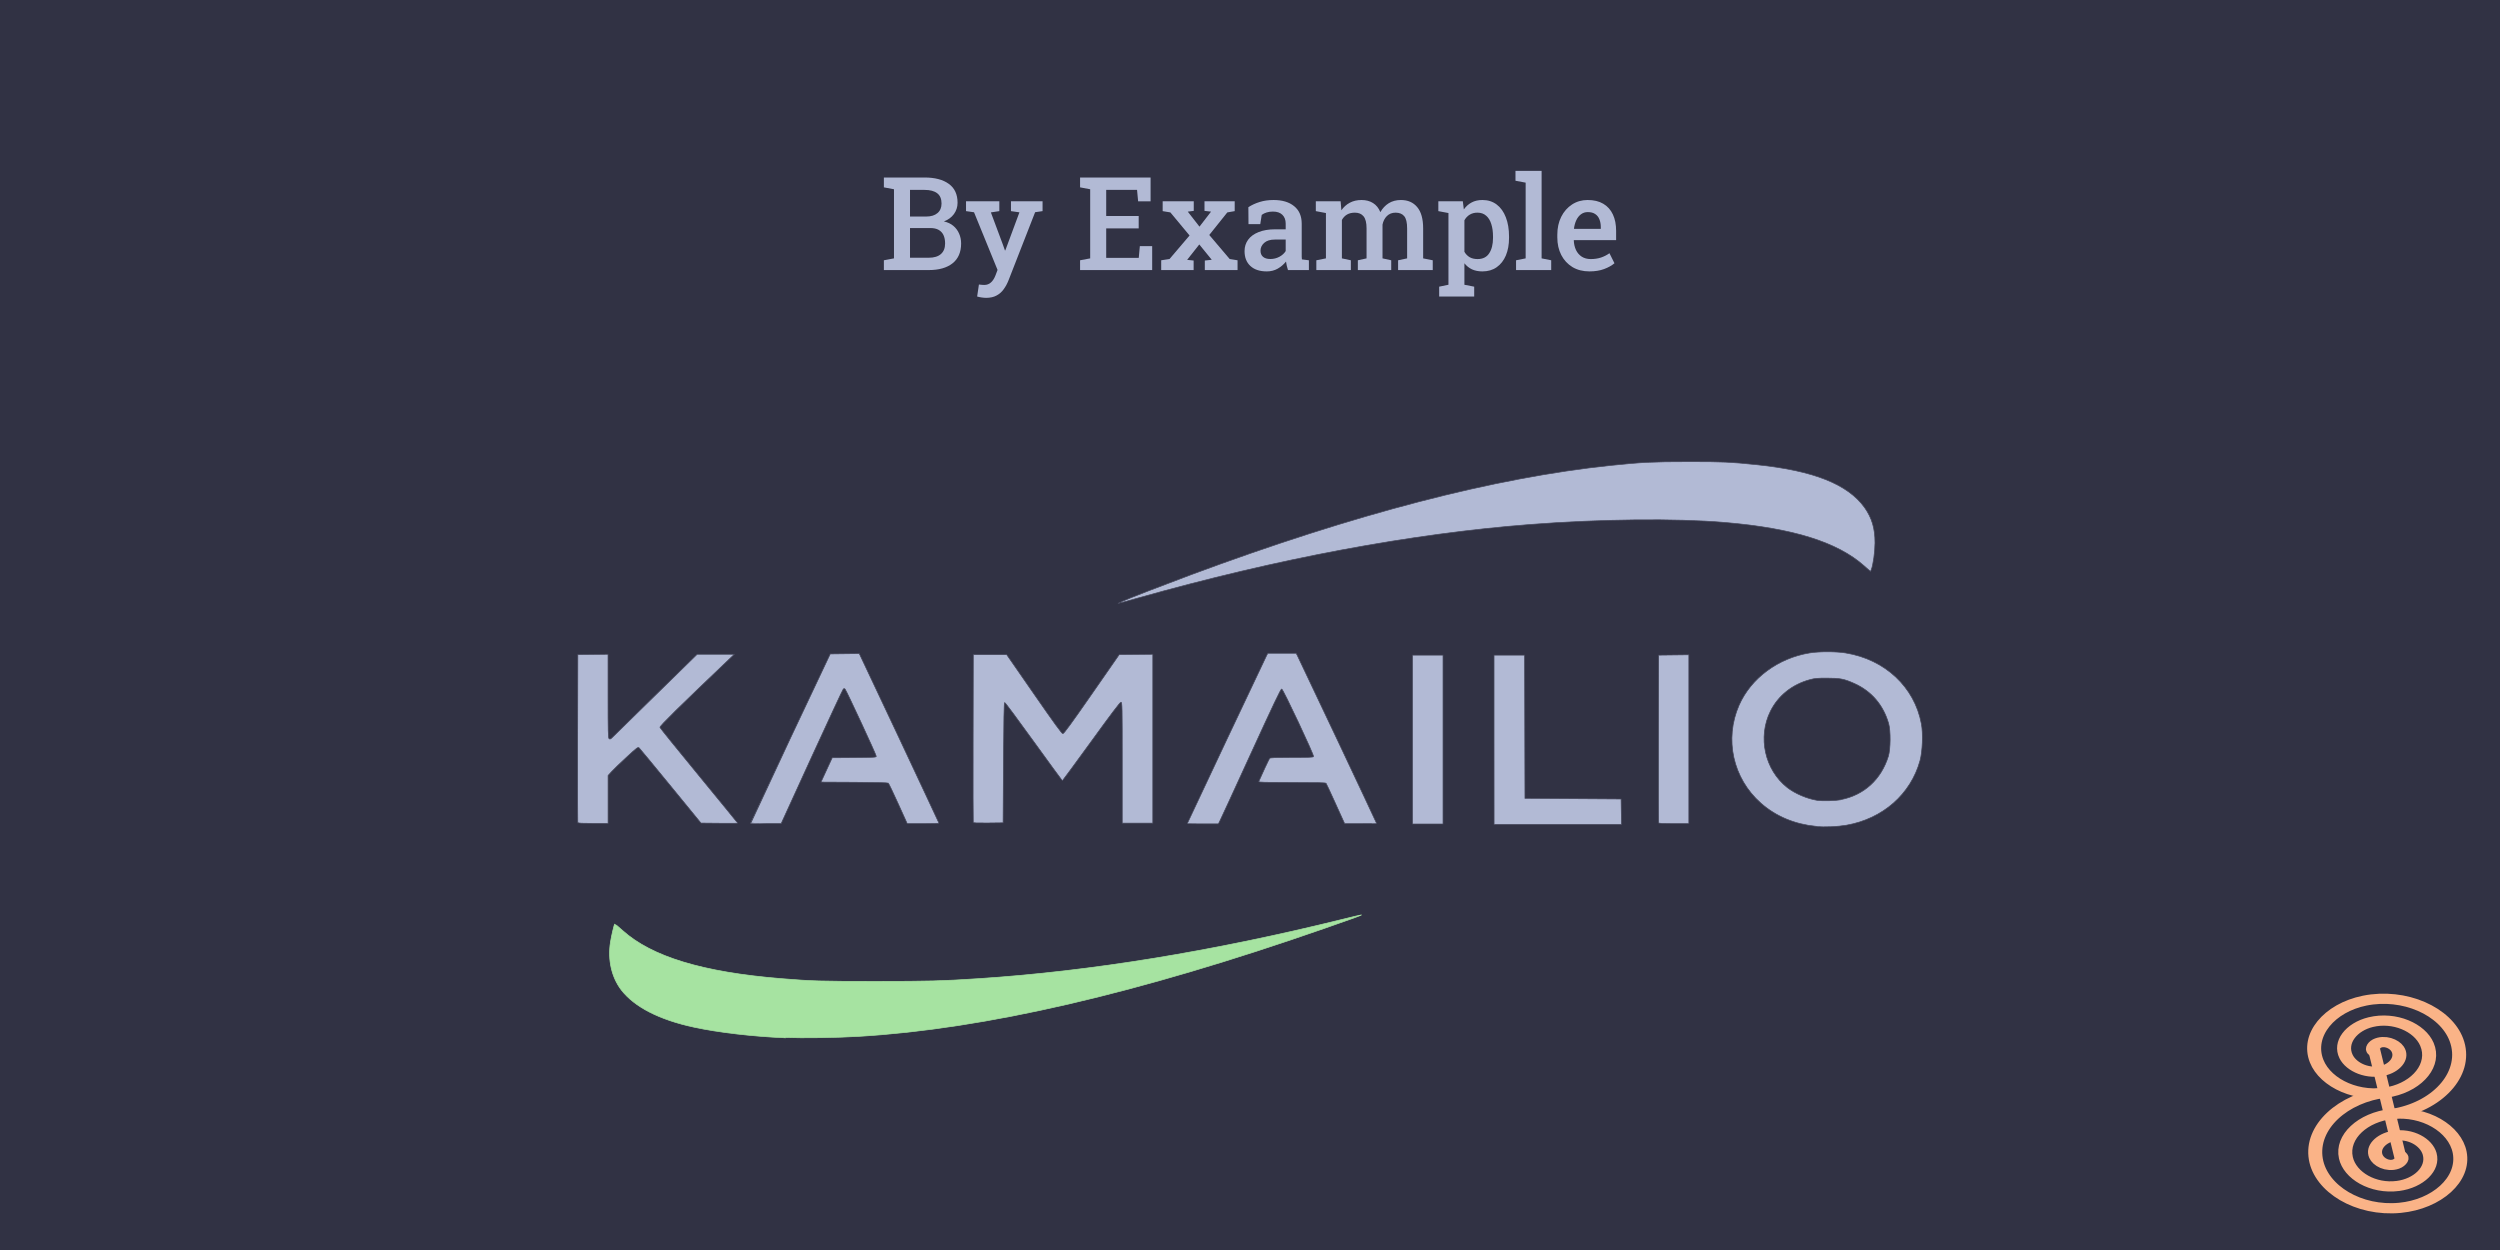
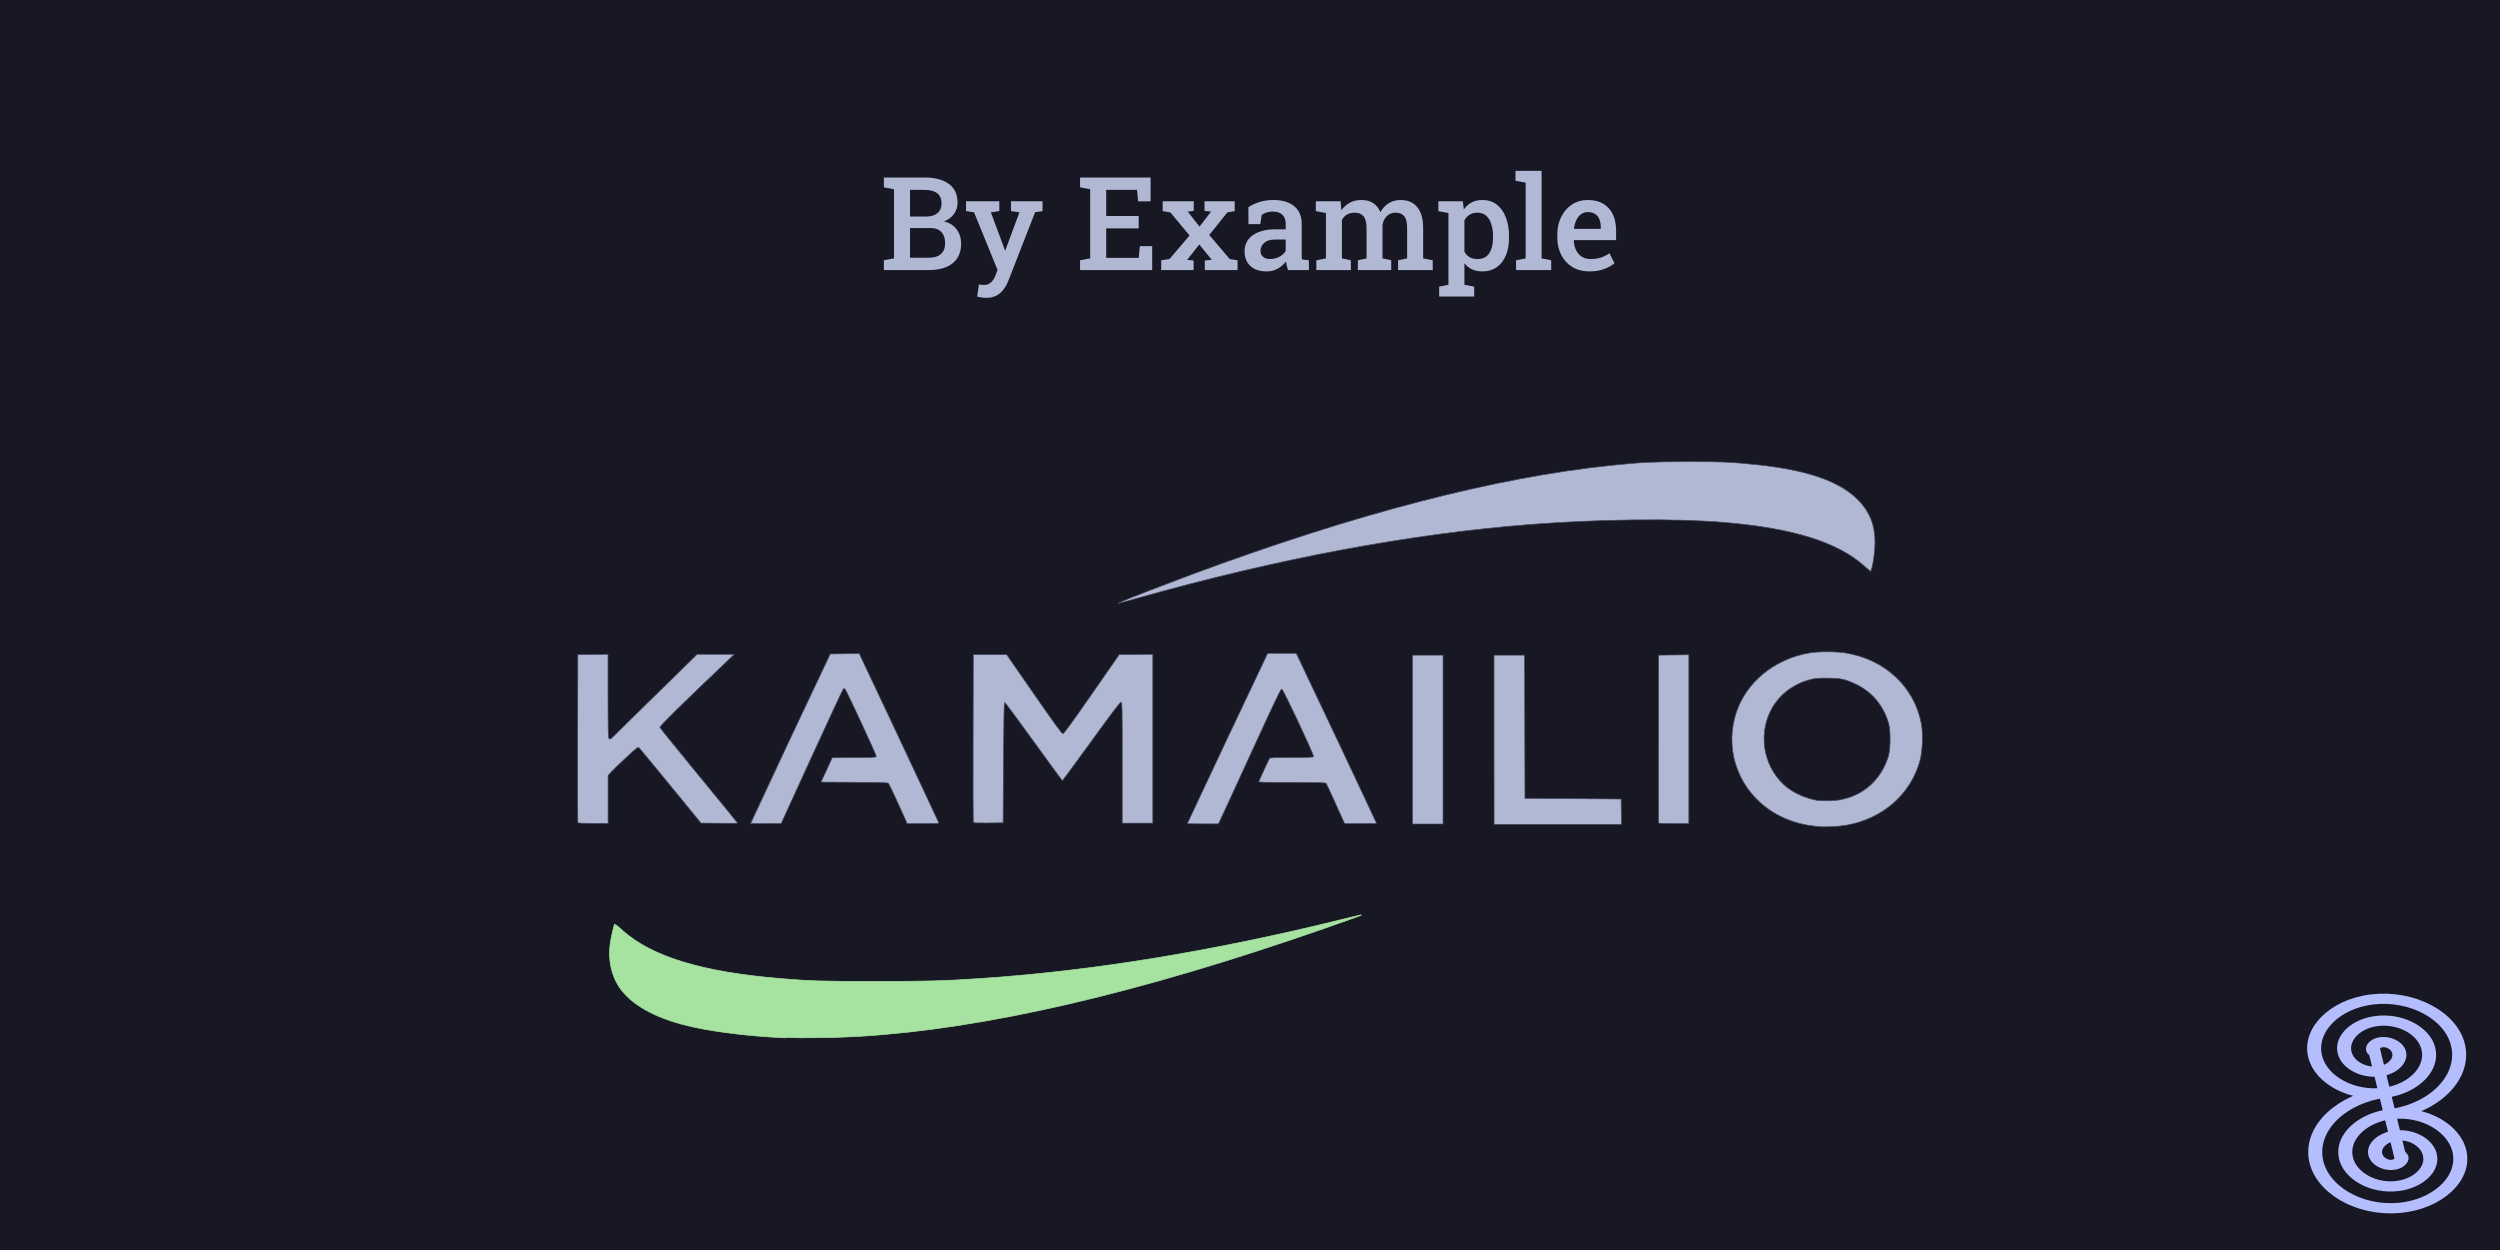
<svg xmlns="http://www.w3.org/2000/svg" width="1024" height="512" viewBox="0 0 1024 512" id="svg2" version="1.1">
  <defs id="defs4">
    <rect x="-53.125" y="1432.55" width="862.5" height="918.75" id="rect1298" />
  </defs>
  <g style="display:inline" id="layer1" transform="translate(0,-540.3622)">
-     <rect style="opacity:1;fill:#313244;fill-opacity:1;stroke:none;stroke-width:5;stroke-linecap:round;stroke-linejoin:round;stroke-miterlimit:4;stroke-dasharray:none;stroke-opacity:1" id="rect4164-4" width="1024" height="512" x="0" y="540.362" />
+     <rect style="opacity:1;fill:#181825;fill-opacity:1;stroke:none;stroke-width:5;stroke-linecap:round;stroke-linejoin:round;stroke-miterlimit:4;stroke-dasharray:none;stroke-opacity:1" id="rect4164-4" width="1024" height="512" x="0" y="540.362" />
    <flowRoot xml:space="preserve" id="flowRoot4235" style="font-style:normal;font-weight:normal;line-height:0.01%;font-family:sans-serif;letter-spacing:0px;word-spacing:0px;fill:#11111b;fill-opacity:1;stroke:none;stroke-width:1px;stroke-linecap:butt;stroke-linejoin:miter;stroke-opacity:1" transform="matrix(0.9989634,0,0,0.9974429,361.3751,1.381783)">
      <flowRegion id="flowRegion4237">
        <rect id="rect4239" width="218.75" height="14.062" x="150.781" y="642.969" />
      </flowRegion>
      <flowPara id="flowPara4241" style="font-size:10px;line-height:1.25"> </flowPara>
    </flowRoot>
-     <g id="g939" style="stroke:#fab387;stroke-opacity:1" transform="matrix(0.1631649,0,0,0.1631657,894.0443,776.1178)">
-       <path transform="matrix(-0.754511,0,0,-0.549522,1101.41,1279.467)" d="m 818.156,151.407 c 16.665,7.973 6.716,31.188 -4.317,38.904 -24.432,17.085 -56.677,0.43 -68.529,-23.727 -18.856,-38.431 5.729,-82.951 43.136,-98.155 C 840.469,47.285 897.929,80.282 916.226,130.975 939.866,196.471 898.273,267.105 834.271,288.381 755.351,314.616 671.435,264.342 647.24,187.016 618.353,94.696 677.355,-2.563 768.014,-29.64 873.721,-61.213 984.359,6.547 1014.296,110.543 1048.576,229.629 972.041,353.671 854.703,386.451 722.244,423.455 584.781,338.131 549.17,207.448 509.431,61.619 603.552,-89.276 747.582,-127.71 c 9.036,-2.411 18.19,-4.381 27.418,-5.902" id="path881-7" style="fill:none;fill-opacity:1;fill-rule:evenodd;stroke:#fab387;stroke-width:46.59;stroke-miterlimit:4;stroke-dasharray:none;stroke-opacity:1" />
-       <text transform="scale(1.006766,0.9932794)" id="text3340-3" y="1527.291" x="689.023" style="font-style:normal;font-weight:normal;font-size:12.09px;line-height:0%;font-family:sans-serif;letter-spacing:0px;word-spacing:0px;fill:#11111b;fill-opacity:1;stroke:#fab387;stroke-width:30;stroke-linecap:butt;stroke-linejoin:miter;stroke-miterlimit:4;stroke-dasharray:none;stroke-opacity:1" xml:space="preserve">
-         <tspan style="font-size:39.958px;line-height:1.25;stroke:#fab387;stroke-width:30;stroke-miterlimit:4;stroke-dasharray:none;stroke-opacity:1" y="1527.291" x="689.023" id="tspan3342-6"> </tspan>
+     <g id="g939" style="stroke:#b4befe;stroke-opacity:1" transform="matrix(0.1631649,0,0,0.1631657,894.0443,776.1178)">
+       <path transform="matrix(-0.754511,0,0,-0.549522,1101.41,1279.467)" d="m 818.156,151.407 c 16.665,7.973 6.716,31.188 -4.317,38.904 -24.432,17.085 -56.677,0.43 -68.529,-23.727 -18.856,-38.431 5.729,-82.951 43.136,-98.155 C 840.469,47.285 897.929,80.282 916.226,130.975 939.866,196.471 898.273,267.105 834.271,288.381 755.351,314.616 671.435,264.342 647.24,187.016 618.353,94.696 677.355,-2.563 768.014,-29.64 873.721,-61.213 984.359,6.547 1014.296,110.543 1048.576,229.629 972.041,353.671 854.703,386.451 722.244,423.455 584.781,338.131 549.17,207.448 509.431,61.619 603.552,-89.276 747.582,-127.71 c 9.036,-2.411 18.19,-4.381 27.418,-5.902" id="path881-7" style="fill:none;fill-opacity:1;fill-rule:evenodd;stroke:#b4befe;stroke-width:46.59;stroke-miterlimit:4;stroke-dasharray:none;stroke-opacity:1" />
+       <text transform="scale(1.006766,0.9932794)" id="text3340-3" y="1527.291" x="689.023" style="font-style:normal;font-weight:normal;font-size:12.09px;line-height:0%;font-family:sans-serif;letter-spacing:0px;word-spacing:0px;fill:#11111b;fill-opacity:1;stroke:#b4befe;stroke-width:30;stroke-linecap:butt;stroke-linejoin:miter;stroke-miterlimit:4;stroke-dasharray:none;stroke-opacity:1" xml:space="preserve">
+         <tspan style="font-size:39.958px;line-height:1.25;stroke:#b4befe;stroke-width:30;stroke-miterlimit:4;stroke-dasharray:none;stroke-opacity:1" y="1527.291" x="689.023" id="tspan3342-6"> </tspan>
      </text>
-       <path transform="matrix(0.754511,0,0,0.549522,1094.754,1224.256)" d="m -729.379,420.178 c 15.131,11.98 1.377,33.941 -11.812,40.296 -27.878,13.433 -58.409,-8.384 -66.912,-35.179 -13.306,-41.932 18.163,-83.597 58.546,-93.528 55.698,-13.697 109.024,27.941 120.144,81.912 14.294,69.383 -37.711,134.561 -105.279,146.759 -83.036,14.991 -160.156,-47.476 -173.375,-128.646 -15.744,-96.675 57.238,-185.787 152.012,-199.991 110.305,-16.531 211.442,66.998 226.607,175.379 17.341,123.931 -76.756,237.112 -198.746,253.222 -137.554,18.166 -262.794,-86.513 -279.838,-222.112 -18.395,-146.344 89.313,-280.992 233.033,-304.68" id="path881" style="fill:none;fill-opacity:1;fill-rule:evenodd;stroke:#fab387;stroke-width:46.59;stroke-miterlimit:4;stroke-dasharray:none;stroke-opacity:1" />
-       <path id="path941" d="m 479.462,1186.029 68.025,279.063" style="fill:none;stroke:#fab387;stroke-width:30;stroke-linecap:butt;stroke-linejoin:miter;stroke-miterlimit:4;stroke-dasharray:none;stroke-opacity:1" />
+       <path transform="matrix(0.754511,0,0,0.549522,1094.754,1224.256)" d="m -729.379,420.178 c 15.131,11.98 1.377,33.941 -11.812,40.296 -27.878,13.433 -58.409,-8.384 -66.912,-35.179 -13.306,-41.932 18.163,-83.597 58.546,-93.528 55.698,-13.697 109.024,27.941 120.144,81.912 14.294,69.383 -37.711,134.561 -105.279,146.759 -83.036,14.991 -160.156,-47.476 -173.375,-128.646 -15.744,-96.675 57.238,-185.787 152.012,-199.991 110.305,-16.531 211.442,66.998 226.607,175.379 17.341,123.931 -76.756,237.112 -198.746,253.222 -137.554,18.166 -262.794,-86.513 -279.838,-222.112 -18.395,-146.344 89.313,-280.992 233.033,-304.68" id="path881" style="fill:none;fill-opacity:1;fill-rule:evenodd;stroke:#b4befe;stroke-width:46.59;stroke-miterlimit:4;stroke-dasharray:none;stroke-opacity:1" />
+       <path id="path941" d="m 479.462,1186.029 68.025,279.063" style="fill:none;stroke:#b4befe;stroke-width:30;stroke-linecap:butt;stroke-linejoin:miter;stroke-miterlimit:4;stroke-dasharray:none;stroke-opacity:1" />
    </g>
    <text xml:space="preserve" id="text1296" style="font-size:26.667px;line-height:1.25;font-family:Verdana;-inkscape-font-specification:Verdana;white-space:pre;shape-inside:url(#rect1298);" />
    <g id="g862" transform="translate(304.3461,-1172.214)">
      <g id="g860" transform="matrix(1.13,0,0,1.06,-373,1690)">
        <g id="g858" transform="matrix(0.264,0,0,0.261,-293,-481)">
          <path id="path854" style="fill:#a6e3a1;stroke:#a6e3a1" d="m 2418,3461 c -43.5,-1.89 -91.9,-7.93 -125,-15.7 -47.4,-10.9 -81.8,-29.9 -99.8,-55 -13.4,-18.8 -18.9,-44.6 -15,-71 1.41,-9.57 5.01,-26.1 5.88,-26.9 0.15,-0.15 4.86,4.17 10.5,9.59 40.2,39 110,61.9 218,71.4 41.9,3.71 53.9,4.09 129,4.09 74.1,-0.01 91.9,-0.516 142,-4.06 154,-10.8 322,-40.4 500,-87.9 13.5,-3.6 25,-6.53 25.5,-6.5 1.73,0.071 -9.76,4.6 -50.5,19.9 -257,96.7 -467,149 -640,160 -29.3,1.91 -76.5,2.65 -101,1.58 z" />
          <path id="path856" style="fill:#bac2de;fill-opacity:0.941;stroke:#45475a" d="m 3834,3148 c -29.9,-3.16 -55.9,-14.9 -76.4,-34.5 -38.3,-36.6 -50.3,-94.6 -29.8,-145 16.3,-39.9 53.4,-69.6 96.8,-77.3 13,-2.31 36.3,-2.29 49.5,0.027 54.1,9.53 94.6,50.3 104,105 2.48,14.3 1.55,40.9 -1.91,54.5 -12.7,49.6 -51,86 -101,95.5 -11.6,2.22 -30.7,3.13 -41.5,1.98 z m 33.3,-39.6 c 31.8,-6.53 55.5,-29.8 65.4,-64.1 3.09,-10.7 3.3,-37.9 0.365,-48.8 -7.39,-27.4 -23.5,-47.6 -46.9,-59 -14.2,-6.84 -19.6,-8 -37.7,-8.02 -13.2,-0.016 -16.7,0.323 -23.3,2.24 -24.3,7.02 -43.7,23.7 -54.3,46.7 -17.7,38.4 -7.86,86.7 23,113 10.8,9.08 27.4,16.7 41.6,19.1 6.44,1.08 24.7,0.571 31.8,-0.892 z m -1734,34.3 c -0.262,-0.688 -0.36,-56.8 -0.219,-125 l 0.257,-124 41.5,-0.541 v 61.9 c 0,53.2 0.206,62.1 1.47,63.1 1.2,0.996 1.98,0.674 4.25,-1.77 1.53,-1.64 28.4,-30 59.7,-63.1 l 56.9,-60.1 h 51.1 l -7.05,7.25 c -68.5,70.4 -95.6,99 -95.1,101 0.257,0.982 24.4,33.2 53.6,71.5 29.2,38.3 53.1,69.9 53.1,70.2 0,0.3 -11.3,0.342 -25.2,0.195 l -25.2,-0.267 -41.5,-54.7 c -22.9,-30.1 -42.3,-55.5 -43.3,-56.5 -1.67,-1.67 -2.49,-1.02 -17.3,13.7 -8.57,8.51 -17.8,18.1 -20.5,21.3 l -4.9,5.8 v 70.9 h -20.5 c -15.5,0 -20.6,-0.306 -21,-1.25 z m 237,0.987 c 0,-0.144 24.7,-56.7 54.8,-126 l 54.8,-125 39.9,-0.54 54.7,125 c 30.1,68.9 54.7,126 54.7,126 0,0.412 -9.81,0.75 -21.8,0.75 h -21.8 l -12.4,-29.5 c -6.81,-16.2 -12.9,-30 -13.6,-30.5 -0.708,-0.588 -19.2,-1.07 -46.8,-1.23 l -45.6,-0.26 15.4,-36 30.2,-0.265 c 27.9,-0.244 30.3,-0.397 30.3,-2 0.02,-2.2 -40.9,-97.2 -42.7,-99.2 -1.18,-1.29 -1.51,-1.29 -2.69,0 -0.739,0.805 -20.2,45.9 -43.2,100 l -41.9,98.8 h -21.3 c -11.7,0 -21.3,-0.118 -21.3,-0.263 z m 306,-0.966 c -0.266,-0.699 -0.368,-56.8 -0.227,-125 l 0.257,-124 h 45.9 l 37.6,58.5 c 27.8,43.3 38.1,58.5 39.5,58.5 1.39,0 11.7,-15.2 39.6,-58.5 l 37.7,-58.5 46.2,-0.537 v 250 h -42 v -89.5 c 0,-85.2 -0.085,-89.5 -1.78,-89.5 -1.24,0 -13.5,17.5 -40.7,58 -21.4,31.9 -39.3,58 -39.7,58 -0.4,0 -18.2,-26.1 -39.5,-58 -21.3,-31.9 -39.2,-57.9 -39.8,-57.7 -0.745,0.248 -1.22,27.4 -1.57,89.3 l -0.5,88.9 -20.3,0.271 c -15.7,0.209 -20.4,-0.017 -20.8,-1 z m 294,0.729 c 0,-0.639 107,-245 109,-249 l 1.41,-2.75 h 38.9 l 1.41,2.75 c 1.89,3.67 109,248 109,249 0,0.28 -9.84,0.509 -21.9,0.509 h -21.9 l -2.02,-4.75 c -1.11,-2.61 -6.63,-15.8 -12.3,-29.2 -5.64,-13.5 -10.7,-25.1 -11.2,-25.8 -0.754,-0.968 -11.4,-1.25 -47,-1.25 -36.4,0 -45.9,-0.261 -45.5,-1.25 2.92,-7.51 14.2,-33.5 15,-34.5 0.753,-0.949 8.07,-1.25 30.4,-1.25 24.3,0 29.5,-0.243 29.9,-1.4 0.824,-2.15 -41.8,-100 -43.7,-100 -1.23,-0.237 -10.8,21.5 -42.9,97 -22.7,53.5 -41.9,98.5 -42.7,100 l -1.4,2.75 h -21 c -11.5,0 -21,-0.225 -21,-0.501 z m 309,-124 v -125 h 42 v 250 h -42 z m 112,0 v -125 h 42 l 0.254,106 0.255,106 132,1 0.272,18.8 0.272,18.8 h -175 z m 226,124 c -0.262,-0.688 -0.36,-56.8 -0.219,-125 l 0.257,-124 41.5,-0.541 v 250 h -20.5 c -15.5,0 -20.6,-0.306 -21,-1.25 z m -738,-328 c 10.6,-5.08 56.3,-24.1 95.6,-39.9 226,-90.5 417,-144 577,-162 42.6,-4.75 57.1,-5.51 106,-5.54 48.3,-0.03 57.2,0.399 94.2,4.53 78,8.71 125,28.9 148,63.4 10.1,15.5 14.4,31 14.3,52.5 -0.026,13.1 -2.56,32.7 -5.1,39.4 l -1.06,2.8 -8.96,-8.52 c -36.9,-35.2 -97.5,-55.5 -191,-64.1 -67.2,-6.18 -171,-5.03 -267,2.95 -164,13.7 -346,50.3 -539,109 -30.6,9.25 -30.6,9.25 -22.7,5.5 z" />
        </g>
      </g>
    </g>
    <g transform="translate(-8.9648438e-6)" aria-label="By Example" style="font-style:normal;font-variant:normal;font-weight:normal;font-stretch:normal;font-size:13.333px;line-height:1.25;font-family:Georgia;-inkscape-font-specification:Georgia;letter-spacing:0px;word-spacing:0px;fill:#bac2de;fill-opacity:0.941;stroke:none" id="text1325-4">
      <path d="m 362.035,650.982 v -4.01 l 4.141,-0.781 v -28.307 l -4.141,-0.781 v -4.036 h 4.141 12.5 q 6.38,0 9.948,2.604 3.594,2.578 3.594,7.734 0,2.578 -1.484,4.635 -1.484,2.031 -4.115,3.021 2.292,0.495 3.854,1.797 1.562,1.302 2.37,3.177 0.833,1.849 0.833,4.062 0,5.339 -3.516,8.125 -3.49,2.76 -9.74,2.76 z m 10.703,-5.052 h 7.682 q 3.229,0 4.948,-1.484 1.745,-1.51 1.745,-4.349 0,-2.005 -0.651,-3.411 -0.651,-1.406 -1.979,-2.161 -1.328,-0.755 -3.411,-0.755 h -8.333 z m 0,-16.875 h 6.667 q 2.917,0 4.583,-1.406 1.667,-1.406 1.667,-3.932 0,-2.839 -1.771,-4.193 -1.771,-1.38 -5.208,-1.38 h -5.938 z" style="font-style:normal;font-variant:normal;font-weight:500;font-stretch:normal;font-size:53.333px;font-family:'Roboto Slab';-inkscape-font-specification:'Roboto Slab Medium';fill:#bac2de;fill-opacity:0.941" id="path1313" />
      <path d="m 403.936,662.362 q -0.807,0 -1.875,-0.156 -1.042,-0.156 -1.823,-0.391 l 0.729,-4.922 q 0.469,0.078 1.12,0.13 0.677,0.052 1.068,0.052 1.641,0 2.76,-1.042 1.12,-1.016 1.823,-2.839 l 0.859,-2.266 -9.635,-23.62 -3.281,-0.469 v -4.036 h 13.646 v 4.036 l -3.464,0.521 4.896,13.125 0.859,2.448 h 0.156 l 5.781,-15.599 -3.464,-0.495 v -4.036 h 12.943 v 4.036 l -3.047,0.443 -10.911,27.943 q -0.781,1.979 -1.953,3.594 -1.146,1.641 -2.917,2.578 -1.745,0.964 -4.271,0.964 z" style="font-style:normal;font-variant:normal;font-weight:500;font-stretch:normal;font-size:53.333px;font-family:'Roboto Slab';-inkscape-font-specification:'Roboto Slab Medium';fill:#bac2de;fill-opacity:0.941" id="path1315" />
      <path d="m 442.4,650.982 v -4.01 l 4.141,-0.781 v -28.307 l -4.141,-0.781 v -4.036 h 28.88 v 9.766 h -5.104 l -0.443,-4.714 h -12.63 v 10.729 h 13.307 v 5.078 h -13.307 v 12.057 h 13.333 l 0.443,-4.818 h 5.052 v 9.818 z" style="font-style:normal;font-variant:normal;font-weight:500;font-stretch:normal;font-size:53.333px;font-family:'Roboto Slab';-inkscape-font-specification:'Roboto Slab Medium';fill:#bac2de;fill-opacity:0.941" id="path1317" />
      <path d="m 475.629,650.982 v -4.01 l 3.411,-0.521 8.203,-9.635 -7.865,-9.453 -3.151,-0.521 v -4.036 h 12.734 v 3.932 l -2.448,0.312 4.792,6.146 4.74,-6.146 -2.682,-0.312 v -3.932 h 12.37 v 4.036 l -3.021,0.521 -7.396,9.245 8.359,9.844 3.229,0.521 v 4.01 h -13.411 v -3.906 l 2.839,-0.312 -5.104,-6.276 -4.974,6.302 2.656,0.286 v 3.906 z" style="font-style:normal;font-variant:normal;font-weight:500;font-stretch:normal;font-size:53.333px;font-family:'Roboto Slab';-inkscape-font-specification:'Roboto Slab Medium';fill:#bac2de;fill-opacity:0.941" id="path1319" />
      <path d="m 518.858,651.529 q -4.297,0 -6.693,-2.214 -2.396,-2.214 -2.396,-6.094 0,-2.656 1.458,-4.661 1.458,-2.005 4.271,-3.125 2.812,-1.146 6.823,-1.146 h 4.297 v -2.37 q 0,-2.24 -1.354,-3.568 -1.328,-1.328 -3.88,-1.328 -1.458,0 -2.578,0.365 -1.12,0.339 -2.005,0.99 l -0.599,3.802 h -4.818 l -0.052,-6.953 q 2.083,-1.354 4.635,-2.135 2.552,-0.807 5.677,-0.807 5.365,0 8.438,2.526 3.099,2.5 3.099,7.188 v 12.422 q 0,0.573 0,1.12 0.026,0.547 0.078,1.068 l 2.865,0.365 v 4.01 h -8.568 q -0.26,-0.911 -0.495,-1.771 -0.208,-0.859 -0.312,-1.719 -1.406,1.771 -3.411,2.917 -1.979,1.12 -4.479,1.12 z m 1.484,-5.078 q 1.979,0 3.698,-0.911 1.719,-0.938 2.578,-2.344 v -4.714 h -4.375 q -2.943,0 -4.453,1.38 -1.484,1.354 -1.484,3.177 0,1.641 1.042,2.526 1.042,0.885 2.995,0.885 z" style="font-style:normal;font-variant:normal;font-weight:500;font-stretch:normal;font-size:53.333px;font-family:'Roboto Slab';-inkscape-font-specification:'Roboto Slab Medium';fill:#bac2de;fill-opacity:0.941" id="path1321" />
      <path d="m 539.171,650.982 v -4.01 l 3.932,-0.781 v -18.568 l -4.141,-0.781 v -4.036 h 10.156 l 0.312,3.698 q 1.38,-2.005 3.438,-3.099 2.083,-1.12 4.818,-1.12 2.76,0 4.714,1.25 1.979,1.224 2.995,3.724 1.302,-2.318 3.411,-3.646 2.135,-1.328 5,-1.328 4.245,0 6.667,2.891 2.448,2.891 2.448,8.75 v 12.266 l 3.932,0.781 v 4.01 h -14.193 v -4.01 l 3.698,-0.781 V 633.899 q 0,-3.568 -1.198,-5 -1.198,-1.432 -3.516,-1.432 -2.161,0 -3.568,1.38 -1.38,1.38 -1.797,3.516 v 13.828 l 3.568,0.781 v 4.01 h -13.672 v -4.01 l 3.568,-0.781 V 633.899 q 0,-3.438 -1.224,-4.922 -1.224,-1.51 -3.542,-1.51 -1.927,0 -3.255,0.781 -1.302,0.781 -2.083,2.214 v 15.729 l 3.672,0.781 v 4.01 z" style="font-style:normal;font-variant:normal;font-weight:500;font-stretch:normal;font-size:53.333px;font-family:'Roboto Slab';-inkscape-font-specification:'Roboto Slab Medium';fill:#bac2de;fill-opacity:0.941" id="path1323" />
      <path d="m 589.483,661.815 v -4.036 l 3.802,-0.781 v -29.375 l -4.141,-0.781 v -4.036 h 10.026 l 0.417,3.333 q 1.302,-1.849 3.177,-2.839 1.875,-1.016 4.427,-1.016 3.438,0 5.885,1.875 2.448,1.875 3.724,5.234 1.302,3.359 1.302,7.865 v 0.547 q 0,4.115 -1.302,7.214 -1.302,3.073 -3.75,4.792 -2.422,1.719 -5.859,1.719 -2.422,0 -4.245,-0.833 -1.823,-0.859 -3.125,-2.5 v 8.802 l 4.01,0.781 v 4.036 z m 15.729,-15.339 q 3.229,0 4.766,-2.37 1.562,-2.396 1.562,-6.302 v -0.547 q 0,-2.917 -0.703,-5.104 -0.677,-2.214 -2.109,-3.438 -1.406,-1.25 -3.568,-1.25 -1.823,0 -3.177,0.833 -1.328,0.807 -2.161,2.292 v 12.917 q 0.833,1.432 2.161,2.214 1.328,0.755 3.229,0.755 z" style="font-style:normal;font-variant:normal;font-weight:500;font-stretch:normal;font-size:53.333px;font-family:'Roboto Slab';-inkscape-font-specification:'Roboto Slab Medium';fill:#bac2de;fill-opacity:0.941" id="path1325" />
      <path d="m 620.975,650.982 v -4.01 l 3.932,-0.781 v -31.016 l -4.167,-0.781 v -4.036 h 10.703 v 35.833 l 3.932,0.781 v 4.01 z" style="font-style:normal;font-variant:normal;font-weight:500;font-stretch:normal;font-size:53.333px;font-family:'Roboto Slab';-inkscape-font-specification:'Roboto Slab Medium';fill:#bac2de;fill-opacity:0.941" id="path1327" />
      <path d="m 651.027,651.529 q -3.984,0 -6.953,-1.771 -2.943,-1.797 -4.583,-4.948 -1.615,-3.151 -1.615,-7.214 v -1.094 q 0,-4.115 1.589,-7.318 1.615,-3.229 4.427,-5.052 2.812,-1.849 6.406,-1.849 3.828,0 6.406,1.536 2.604,1.536 3.932,4.375 1.328,2.812 1.328,6.771 v 3.75 h -17.292 l -0.052,0.13 q 0.104,2.214 0.911,3.932 0.833,1.719 2.344,2.708 1.536,0.99 3.724,0.99 2.292,0 4.167,-0.625 1.875,-0.625 3.464,-1.771 l 2.057,4.115 q -1.667,1.406 -4.245,2.37 -2.578,0.964 -6.016,0.964 z m -6.25,-17.422 h 10.911 v -0.677 q 0,-1.849 -0.573,-3.229 -0.547,-1.406 -1.745,-2.188 -1.172,-0.781 -2.995,-0.781 -1.589,0 -2.786,0.885 -1.198,0.885 -1.927,2.422 -0.703,1.51 -0.964,3.438 z" style="font-style:normal;font-variant:normal;font-weight:500;font-stretch:normal;font-size:53.333px;font-family:'Roboto Slab';-inkscape-font-specification:'Roboto Slab Medium';fill:#bac2de;fill-opacity:0.941" id="path1329" />
    </g>
  </g>
  <style id="style838" type="text/css">.st0{fill:#74c7ec;}</style>
</svg>
